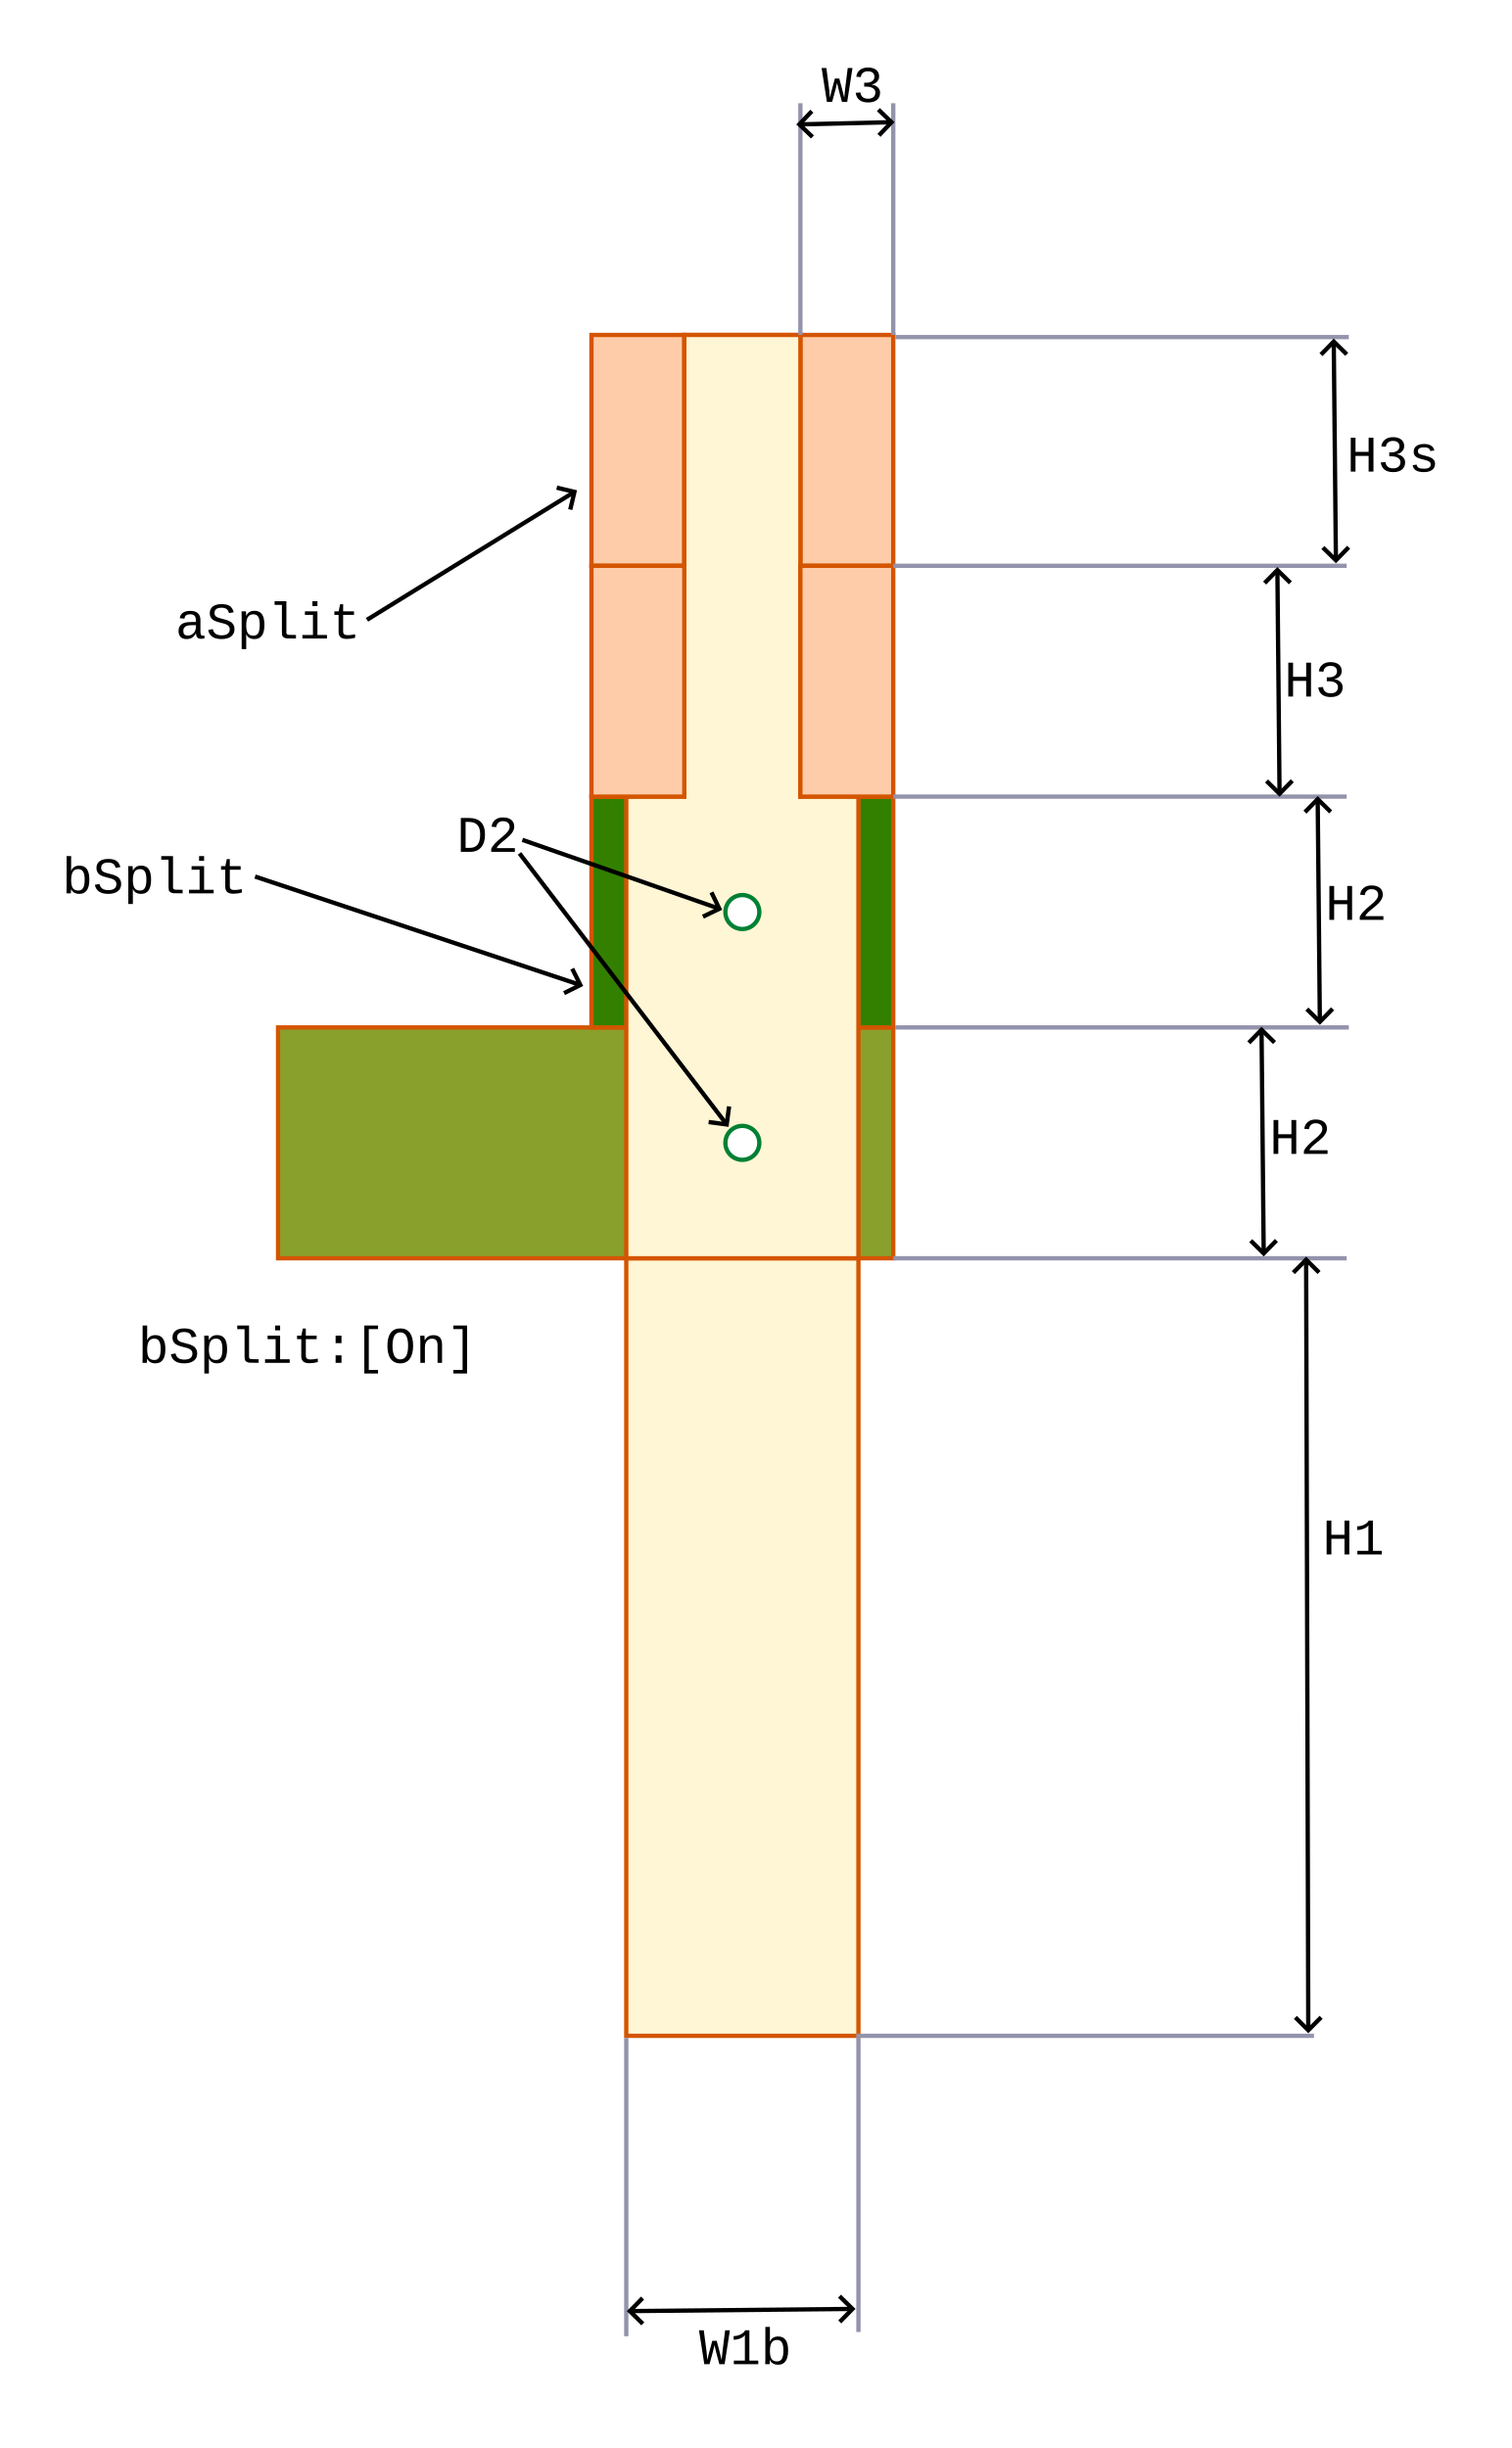
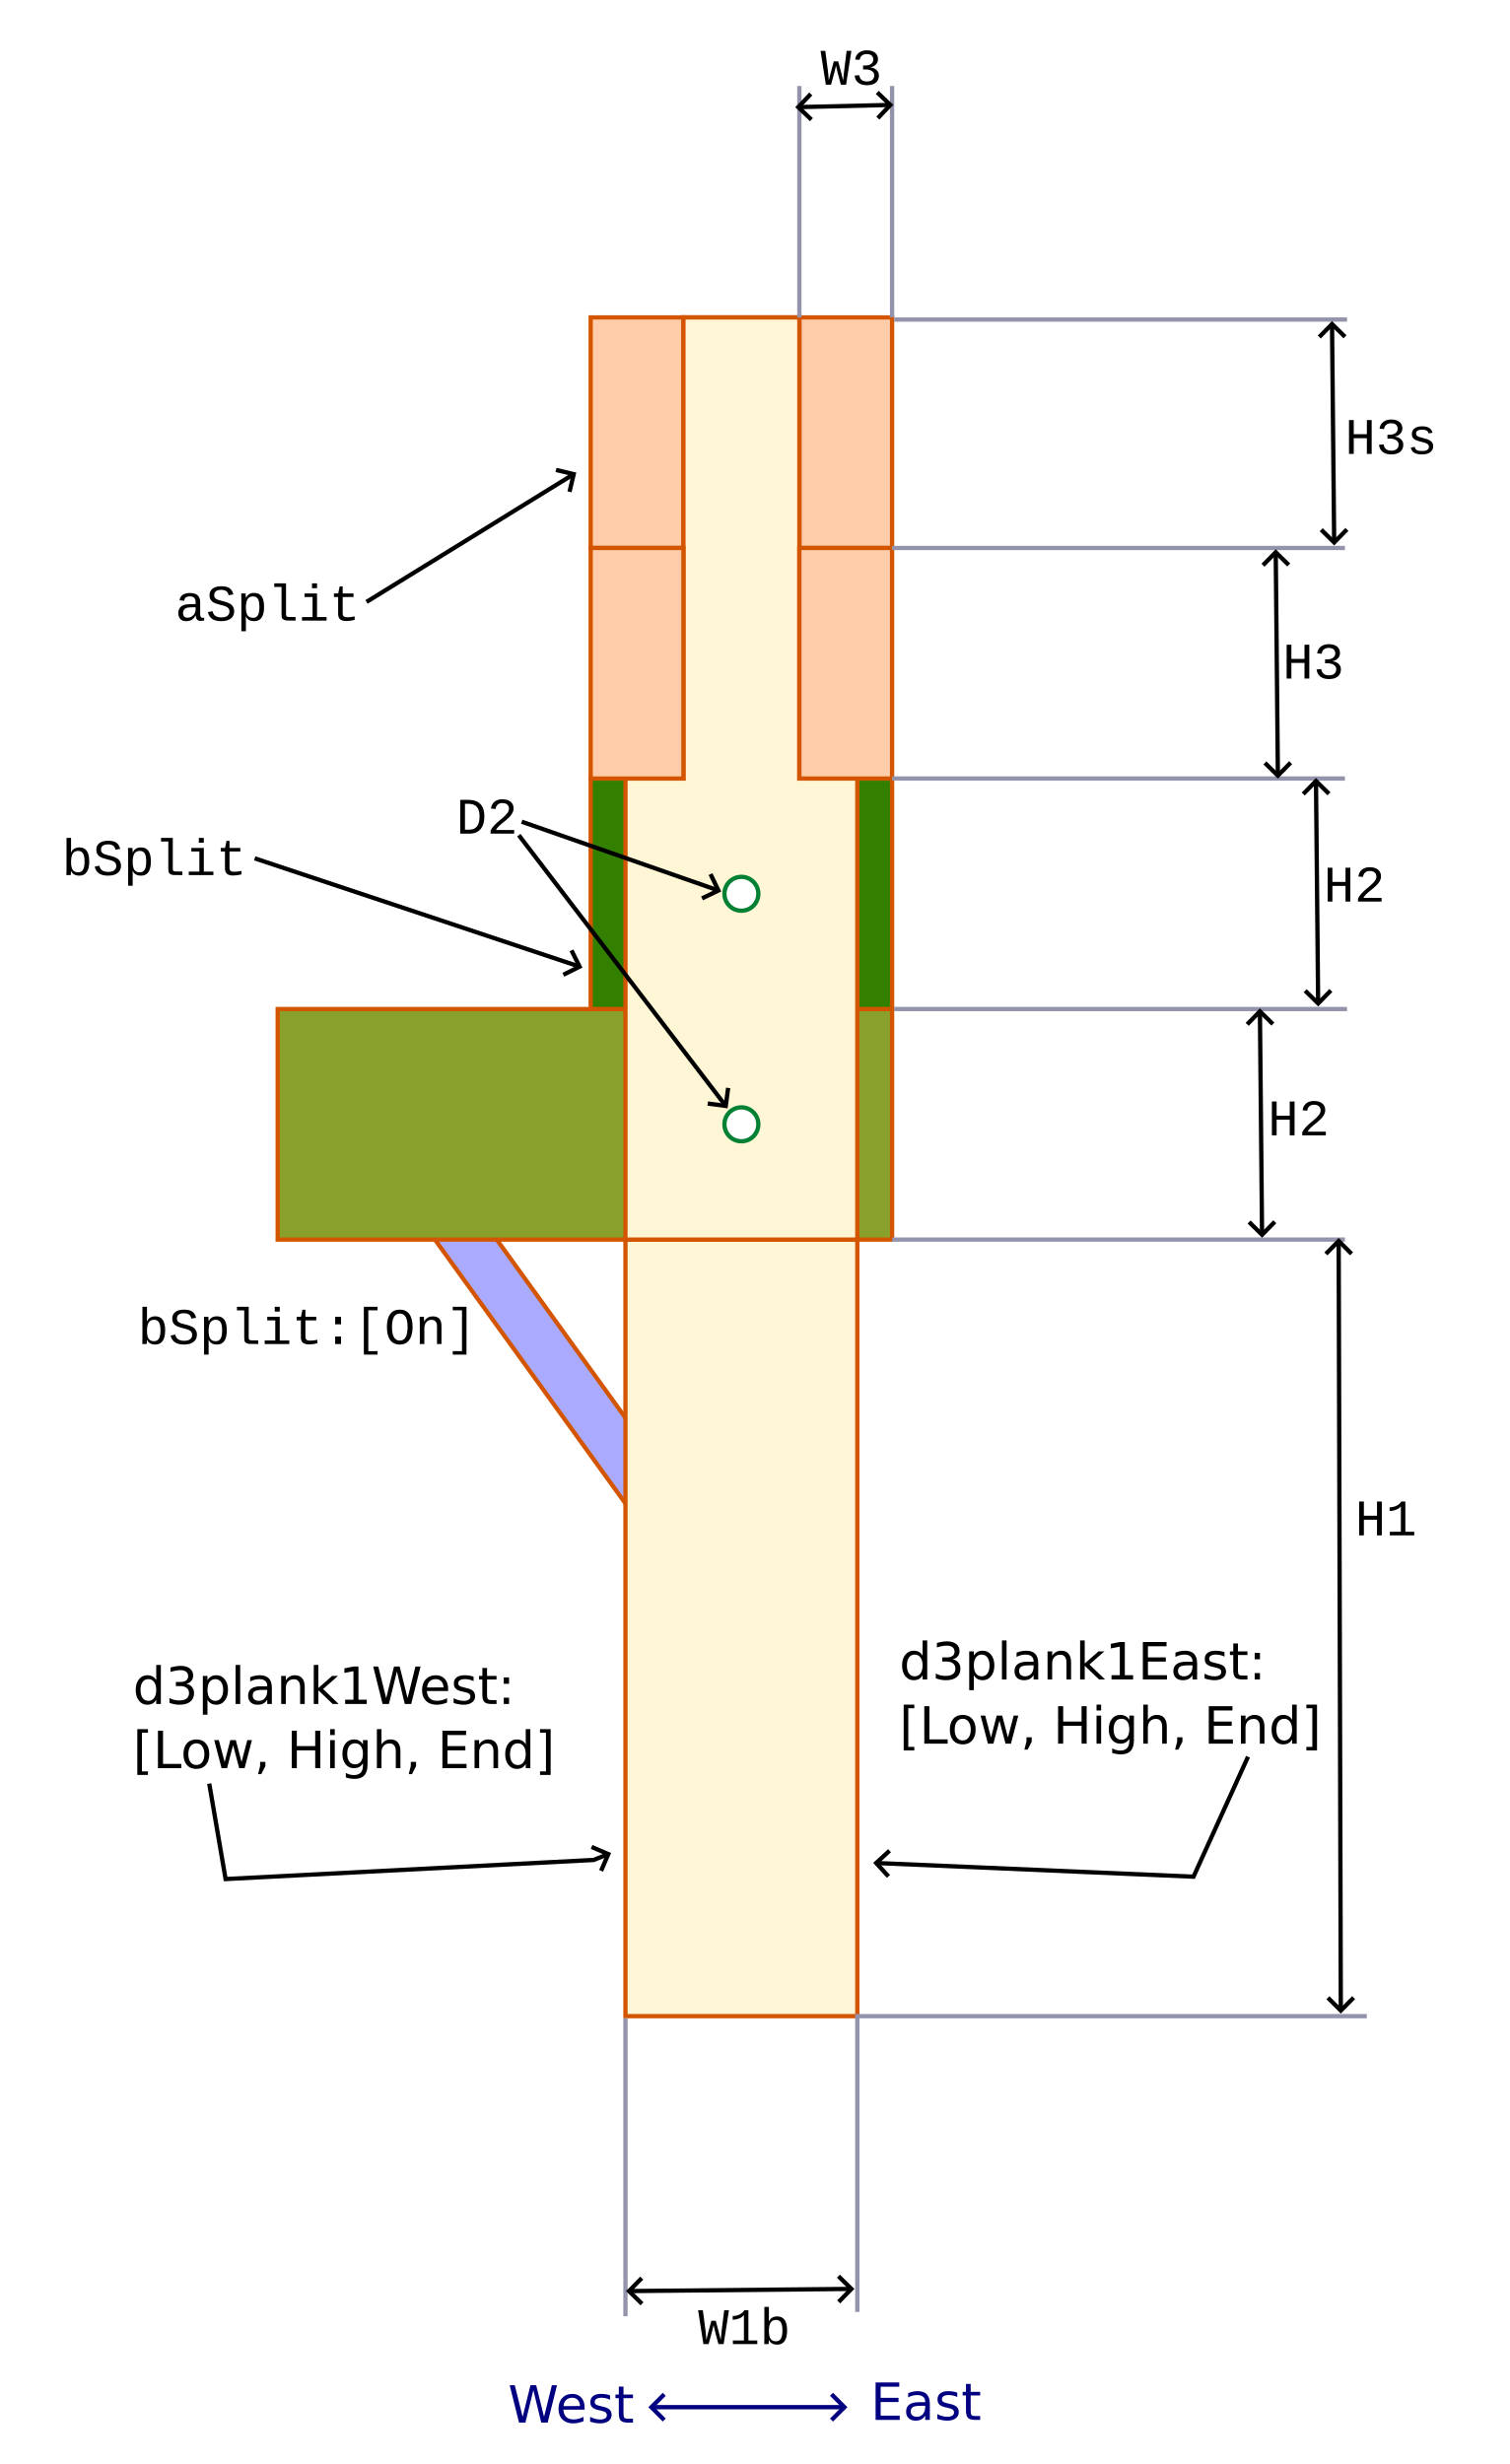
- <svg xmlns="http://www.w3.org/2000/svg" width="352.823" height="571.304" viewBox="0 0 93.351 151.158" version="1.1" id="svg1">
+ <svg xmlns="http://www.w3.org/2000/svg" width="352.823" height="575.764" viewBox="0 0 93.351 152.337" version="1.1" id="svg1">
  <defs id="defs1">
+     <rect x="49.054" y="5002.284" width="180.928" height="45.869" id="rect152" />
+     <rect x="-193.033" y="4772.301" width="61.796" height="31.216" id="rect151" />
+     <rect x="-200.677" y="4633.42" width="136.333" height="57.336" id="rect150" />
    <rect x="112.619" y="4748.033" width="79.284" height="37.39" id="rect243" />
    <rect x="72.076" y="4618.295" width="144.603" height="63.968" id="rect242" />
    <rect x="385.834" y="4598.474" width="50.904" height="24.776" id="rect240" />
    <rect x="439.891" y="4658.613" width="33.11" height="20.271" id="rect239" />
    <rect x="461.739" y="4829.794" width="38.966" height="27.479" id="rect238" />
    <rect x="206.319" y="4758.168" width="38.291" height="22.749" id="rect236" />
    <rect x="385.158" y="5073.502" width="38.516" height="29.281" id="rect235" />
    <rect x="356.102" y="5099.855" width="41.219" height="25.227" id="rect234" />
    <marker style="overflow:visible" id="ArrowWide" refX="0" refY="0" orient="auto-start-reverse" markerWidth="1" markerHeight="1" viewBox="0 0 1 1" preserveAspectRatio="xMidYMid">
      <path style="fill:none;stroke:context-stroke;stroke-width:1;stroke-linecap:butt" d="M 3,-3 0,0 3,3" transform="rotate(180,0.125,0)" id="path1" />
    </marker>
    <marker style="overflow:visible" id="ArrowWide-93" refX="0" refY="0" orient="auto-start-reverse" markerWidth="1" markerHeight="1" viewBox="0 0 1 1" preserveAspectRatio="xMidYMid">
      <path style="fill:none;stroke:context-stroke;stroke-width:1;stroke-linecap:butt" d="M 3,-3 0,0 3,3" transform="rotate(180,0.125,0)" id="path1-077" />
    </marker>
    <marker style="overflow:visible" id="ArrowWide-2" refX="0" refY="0" orient="auto-start-reverse" markerWidth="1" markerHeight="1" viewBox="0 0 1 1" preserveAspectRatio="xMidYMid">
      <path style="fill:none;stroke:context-stroke;stroke-width:1;stroke-linecap:butt" d="M 3,-3 0,0 3,3" transform="rotate(180,0.125,0)" id="path1-52" />
    </marker>
    <marker style="overflow:visible" id="ArrowWide-2-5" refX="0" refY="0" orient="auto-start-reverse" markerWidth="1" markerHeight="1" viewBox="0 0 1 1" preserveAspectRatio="xMidYMid">
      <path style="fill:none;stroke:context-stroke;stroke-width:1;stroke-linecap:butt" d="M 3,-3 0,0 3,3" transform="rotate(180,0.125,0)" id="path1-52-3" />
    </marker>
    <marker style="overflow:visible" id="ArrowWide-2-53" refX="0" refY="0" orient="auto-start-reverse" markerWidth="1" markerHeight="1" viewBox="0 0 1 1" preserveAspectRatio="xMidYMid">
      <path style="fill:none;stroke:context-stroke;stroke-width:1;stroke-linecap:butt" d="M 3,-3 0,0 3,3" transform="rotate(180,0.125,0)" id="path1-52-5" />
    </marker>
    <marker style="overflow:visible" id="ArrowWide-2-0" refX="0" refY="0" orient="auto-start-reverse" markerWidth="1" markerHeight="1" viewBox="0 0 1 1" preserveAspectRatio="xMidYMid">
      <path style="fill:none;stroke:context-stroke;stroke-width:1;stroke-linecap:butt" d="M 3,-3 0,0 3,3" transform="rotate(180,0.125,0)" id="path1-52-34" />
    </marker>
    <marker style="overflow:visible" id="ArrowWide-2-50" refX="0" refY="0" orient="auto-start-reverse" markerWidth="1" markerHeight="1" viewBox="0 0 1 1" preserveAspectRatio="xMidYMid">
      <path style="fill:none;stroke:context-stroke;stroke-width:1;stroke-linecap:butt" d="M 3,-3 0,0 3,3" transform="rotate(180,0.125,0)" id="path1-52-0" />
    </marker>
    <marker style="overflow:visible" id="ArrowWide-2-8" refX="0" refY="0" orient="auto-start-reverse" markerWidth="1" markerHeight="1" viewBox="0 0 1 1" preserveAspectRatio="xMidYMid">
      <path style="fill:none;stroke:context-stroke;stroke-width:1;stroke-linecap:butt" d="M 3,-3 0,0 3,3" transform="rotate(180,0.125,0)" id="path1-52-2" />
    </marker>
    <rect x="461.739" y="4829.794" width="38.966" height="27.479" id="rect238-9" />
    <rect x="461.739" y="4829.794" width="38.966" height="27.479" id="rect238-7" />
    <rect x="49.054" y="4079.805" width="124.229" height="28.031" id="rect83-7" />
+     <rect x="49.054" y="5002.284" width="180.928" height="45.869" id="rect152-3" />
  </defs>
-   <g id="layer1" transform="translate(-32.40626,-1206.774)">
-     <rect style="fill:#ffffff;stroke:#ffffff;stroke-width:0.265" id="rect241" width="93.086" height="150.893" x="32.539" y="1206.906" />
+   <g id="layer1" transform="translate(-32.40626,-1207.832)">
+     <rect style="fill:#ffffff;stroke:#ffffff;stroke-width:0.265" id="rect241" width="93.086" height="152.073" x="32.539" y="1207.965" />
+     <text xml:space="preserve" transform="matrix(0.2645833,0,0,0.2645833,75.02249,-14.6638)" id="text151-5" style="font-family:'DejaVu Sans';-inkscape-font-specification:'DejaVu Sans';text-align:start;writing-mode:lr-tb;direction:ltr;white-space:pre;shape-inside:url(#rect152-3);fill:#000000;stroke:none">
+       <tspan x="49.055" y="5012.902" id="tspan2">d3plank1East:
+ </tspan>
+       <tspan x="49.055" y="5027.902" id="tspan3">[Low, High, End]</tspan>
+     </text>
+     <rect style="fill:#aaaaff;stroke:#d45500;stroke-width:0.265" id="rect101-8-9-6" width="26.102" height="3.099" x="-1097.093" y="700.781" transform="matrix(-0.5854174,-0.8107321,-0.8107321,0.5854174,0,0)" />
    <text xml:space="preserve" transform="matrix(0.2645833,0,0,0.2645833,27.94738,208.6511)" id="text39-5" style="font-size:12px;line-height:normal;font-family:'Liberation Mono';-inkscape-font-specification:'Liberation Mono';text-decoration-color:#000000;white-space:pre;shape-inside:url(#rect83-7);display:inline;fill:#000000;stroke-width:1;-inkscape-stroke:none;stop-color:#000000">
-       <tspan x="49.055" y="4090.482" id="tspan1">bSplit:[On]</tspan>
+       <tspan x="49.055" y="4090.482" id="tspan4">bSplit:[On]</tspan>
    </text>
    <rect style="fill:#89a02c;stroke:#d45500;stroke-width:0.265" id="rect80-8-6-5-6-3" width="14.254" height="37.984" x="-1284.47" y="49.574" transform="rotate(-90)" />
    <rect style="fill:#338000;stroke:#d45500;stroke-width:0.265" id="rect80-79-6-9-4-3" width="18.634" height="14.254" x="68.924" y="1255.963" />
    <rect style="fill:#ffccaa;stroke:#d45500;stroke-width:0.265" id="rect80-8-6-9-7" width="14.254" height="7.167" x="-1241.71" y="74.658" transform="rotate(-90)" />
    <rect style="fill:#ffccaa;stroke:#d45500;stroke-width:0.265" id="rect80-8-6-9-4-2" width="14.254" height="5.733" x="-1241.71" y="68.924" transform="rotate(-90)" />
    <rect style="fill:#ffccaa;stroke:#d45500;stroke-width:0.265" id="rect80-8-6-9-4-8-60" width="14.254" height="5.733" x="-1241.71" y="81.825" transform="rotate(-90)" />
    <rect style="fill:#fff6d5;stroke:#d45500;stroke-width:0.265" id="rect80-60-1" width="14.334" height="48.011" x="71.074" y="1284.47" />
    <path style="fill:#fff6d5;stroke:#d45500;stroke-width:0.265" d="m 71.074,1284.47 h 14.334 v -28.507 h -3.583 l 2.6e-5,-28.507 h -7.167 v 28.507 H 71.074 Z" id="path100-6-6" />
    <rect style="fill:#ffccaa;stroke:#d45500;stroke-width:0.265" id="rect80-8-6-9-4-8-6-6-5" width="14.254" height="5.733" x="-1255.963" y="81.825" transform="rotate(-90)" />
    <rect style="fill:#ffccaa;stroke:#d45500;stroke-width:0.265" id="rect80-8-6-9-4-8-65-1-7" width="14.254" height="5.733" x="-1255.963" y="68.924" transform="rotate(-90)" />
-     <path style="fill:#aaaaff;stroke:#9393ac;stroke-width:0.265" d="M 85.54,1332.481 H 113.535" id="path101-9" />
+     <path style="fill:#aaaaff;stroke:#9393ac;stroke-width:0.265" d="M 85.54,1332.481 H 116.906" id="path101-9" />
    <path style="fill:#aaaaff;stroke:#9393ac;stroke-width:0.265" d="m 85.408,1350.768 v -18.42" id="path101-6-4-9-3" />
    <path style="fill:#aaaaff;stroke:#9393ac;stroke-width:0.265" d="m 71.074,1351.032 v -18.42" id="path101-6-4-9-3-2" />
    <path style="fill:#aaaaff;stroke:#9393ac;stroke-width:0.265" d="m 81.825,1227.456 v -14.308" id="path101-6-4-9-3-6" />
    <path style="fill:#aaaaff;stroke:#9393ac;stroke-width:0.265" d="m 87.558,1227.456 v -14.308" id="path101-6-4-9-3-6-1" />
    <path style="fill:#aaaaff;stroke:#9393ac;stroke-width:0.265" d="M 87.558,1284.47 H 115.553" id="path101-9-1" />
    <path style="fill:#aaaaff;stroke:#9393ac;stroke-width:0.265" d="M 87.69,1270.216 H 115.685" id="path101-9-1-4" />
    <path style="fill:#aaaaff;stroke:#9393ac;stroke-width:0.265" d="M 87.558,1255.963 H 115.553" id="path101-9-1-4-4" />
    <path style="fill:#aaaaff;stroke:#9393ac;stroke-width:0.265" d="M 87.558,1241.71 H 115.553" id="path101-9-1-4-6" />
    <path style="fill:#aaaaff;stroke:#9393ac;stroke-width:0.265" d="m 87.69,1227.588 h 27.995" id="path101-9-1-4-8" />
    <circle style="fill:#ffffff;stroke:#008033;stroke-width:0.265" id="path102-25" cx="78.241" cy="1277.343" r="1.048" />
    <circle style="fill:#ffffff;stroke:#008033;stroke-width:0.265" id="path102-25-4" cx="78.241" cy="1263.09" r="1.048" />
    <path style="fill:#ffffff;stroke:#000000;stroke-width:0.265;marker-start:url(#ArrowWide-93);marker-end:url(#ArrowWide-93)" d="m 81.823,1214.453 5.563,-0.132" id="path103-0" />
    <path style="fill:#ffffff;stroke:#000000;stroke-width:0.265;marker-start:url(#ArrowWide-2);marker-end:url(#ArrowWide-2)" d="m 114.756,1227.933 0.132,13.37" id="path103-2" />
    <path style="fill:#ffffff;stroke:#000000;stroke-width:0.265;marker-start:url(#ArrowWide-2-5);marker-end:url(#ArrowWide-2-5)" d="m 111.276,1242.041 0.132,13.678" id="path103-2-1" />
    <path style="fill:#ffffff;stroke:#000000;stroke-width:0.265;marker-start:url(#ArrowWide-2-53);marker-end:url(#ArrowWide-2-53)" d="m 113.765,1256.186 0.132,13.617" id="path103-2-4" />
    <path style="fill:#ffffff;stroke:#000000;stroke-width:0.265;marker-start:url(#ArrowWide-2-0);marker-end:url(#ArrowWide-2-0)" d="m 110.298,1270.426 0.132,13.678" id="path103-2-10" />
-     <path style="fill:#ffffff;stroke:#000000;stroke-width:0.265;marker-start:url(#ArrowWide-2-50);marker-end:url(#ArrowWide-2-50)" d="m 113.051,1284.623 0.132,47.446" id="path103-2-5" />
+     <path style="fill:#ffffff;stroke:#000000;stroke-width:0.265;marker-start:url(#ArrowWide-2-50);marker-end:url(#ArrowWide-2-50)" d="m 115.167,1284.623 0.132,47.446" id="path103-2-5" />
    <path style="fill:#ffffff;stroke:#000000;stroke-width:0.265;marker-start:url(#ArrowWide-2-8);marker-end:url(#ArrowWide-2-8)" d="m 71.359,1349.477 13.617,-0.132" id="path103-2-14" />
    <text xml:space="preserve" transform="matrix(0.2645833,0,0,0.2645833,-18.65305,0.5959442)" id="text234" style="font-style:normal;font-variant:normal;font-weight:normal;font-stretch:normal;font-family:'Liberation Mono';-inkscape-font-specification:'Liberation Mono';text-align:start;writing-mode:lr-tb;direction:ltr;white-space:pre;shape-inside:url(#rect234);display:inline;fill:#000000;stroke:none;stroke-width:1">
-       <tspan x="356.102" y="5110.533" id="tspan2">W1b</tspan>
+       <tspan x="356.102" y="5110.533" id="tspan5">W1b</tspan>
    </text>
-     <text xml:space="preserve" transform="matrix(0.2645833,0,0,0.2645833,12.15726,-42.43122)" id="text235" style="font-style:normal;font-variant:normal;font-weight:normal;font-stretch:normal;font-family:'Liberation Mono';-inkscape-font-specification:'Liberation Mono';text-align:start;writing-mode:lr-tb;direction:ltr;white-space:pre;shape-inside:url(#rect235);display:inline;fill:#000000;stroke:none;stroke-width:1">
-       <tspan x="385.158" y="5084.179" id="tspan3">H1</tspan>
+     <text xml:space="preserve" transform="matrix(0.2645833,0,0,0.2645833,14.27393,-42.43122)" id="text235" style="font-style:normal;font-variant:normal;font-weight:normal;font-stretch:normal;font-family:'Liberation Mono';-inkscape-font-specification:'Liberation Mono';text-align:start;writing-mode:lr-tb;direction:ltr;white-space:pre;shape-inside:url(#rect235);display:inline;fill:#000000;stroke:none;stroke-width:1">
+       <tspan x="385.158" y="5084.179" id="tspan6">H1</tspan>
    </text>
    <text xml:space="preserve" transform="matrix(0.2645833,0,0,0.2645833,6.019036,-2.383777)" id="text236" style="font-style:normal;font-variant:normal;font-weight:normal;font-stretch:normal;font-family:'Liberation Mono';-inkscape-font-specification:'Liberation Mono';text-align:start;writing-mode:lr-tb;direction:ltr;white-space:pre;shape-inside:url(#rect236);display:inline;fill:#000000;stroke:none;stroke-width:1">
-       <tspan x="206.318" y="4768.845" id="tspan4">D2</tspan>
+       <tspan x="206.318" y="4768.845" id="tspan7">D2</tspan>
    </text>
    <path style="fill:#000000;stroke:#000000;stroke-width:0.265;marker-end:url(#ArrowWide)" d="m 64.481,1259.468 12.753,16.686" id="path237" />
    <path style="fill:#000000;stroke:#000000;stroke-width:0.265;marker-end:url(#ArrowWide)" d="m 64.66,1258.634 12.098,4.231" id="path238" />
    <text xml:space="preserve" transform="matrix(0.2645833,0,0,0.2645833,-11.38253,-2.681749)" id="text238" style="font-style:normal;font-variant:normal;font-weight:normal;font-stretch:normal;font-family:'Liberation Mono';-inkscape-font-specification:'Liberation Mono';text-align:start;writing-mode:lr-tb;direction:ltr;white-space:pre;shape-inside:url(#rect238);display:inline;fill:#000000;stroke:none;stroke-width:1">
-       <tspan x="461.74" y="4840.472" id="tspan5">H2</tspan>
+       <tspan x="461.74" y="4840.472" id="tspan8">H2</tspan>
    </text>
    <text xml:space="preserve" transform="matrix(0.2645833,0,0,0.2645833,-7.934344,-17.13469)" id="text238-7" style="font-style:normal;font-variant:normal;font-weight:normal;font-stretch:normal;font-family:'Liberation Mono';-inkscape-font-specification:'Liberation Mono';text-align:start;writing-mode:lr-tb;direction:ltr;white-space:pre;shape-inside:url(#rect238-9);display:inline;fill:#000000;stroke:none;stroke-width:1">
-       <tspan x="461.74" y="4840.472" id="tspan6">H2</tspan>
+       <tspan x="461.74" y="4840.472" id="tspan9">H2</tspan>
    </text>
    <text xml:space="preserve" transform="matrix(0.2645833,0,0,0.2645833,-10.4707,-30.92468)" id="text238-6" style="font-style:normal;font-variant:normal;font-weight:normal;font-stretch:normal;font-family:'Liberation Mono';-inkscape-font-specification:'Liberation Mono';text-align:start;writing-mode:lr-tb;direction:ltr;white-space:pre;shape-inside:url(#rect238-7);display:inline;fill:#000000;stroke:none;stroke-width:1">
-       <tspan x="461.74" y="4840.472" id="tspan7">H3</tspan>
+       <tspan x="461.74" y="4840.472" id="tspan10">H3</tspan>
    </text>
    <text xml:space="preserve" transform="matrix(0.2645833,0,0,0.2645833,-0.8343218,0.4767553)" id="text239" style="font-style:normal;font-variant:normal;font-weight:normal;font-stretch:normal;font-family:'Liberation Mono';-inkscape-font-specification:'Liberation Mono';text-align:start;writing-mode:lr-tb;direction:ltr;white-space:pre;shape-inside:url(#rect239);display:inline;fill:#000000;stroke:none;stroke-width:1">
-       <tspan x="439.891" y="4669.291" id="tspan8">H3s</tspan>
+       <tspan x="439.891" y="4669.291" id="tspan11">H3s</tspan>
    </text>
    <text xml:space="preserve" transform="matrix(0.2645833,0,0,0.2645833,-18.95102,-6.436197)" id="text240" style="font-style:normal;font-variant:normal;font-weight:normal;font-stretch:normal;font-family:'Liberation Mono';-inkscape-font-specification:'Liberation Mono';text-align:start;writing-mode:lr-tb;direction:ltr;white-space:pre;shape-inside:url(#rect240);display:inline;fill:#000000;stroke:none;stroke-width:1">
-       <tspan x="385.834" y="4609.152" id="tspan9">W3</tspan>
+       <tspan x="385.834" y="4609.152" id="tspan12">W3</tspan>
    </text>
    <text xml:space="preserve" transform="matrix(0.2645833,0,0,0.2645833,24.16155,21.45399)" id="text241" style="font-style:normal;font-variant:normal;font-weight:normal;font-stretch:normal;font-family:'Liberation Mono';-inkscape-font-specification:'Liberation Mono';text-align:start;writing-mode:lr-tb;direction:ltr;white-space:pre;shape-inside:url(#rect242);display:inline;fill:#000000;stroke:none;stroke-width:1">
-       <tspan x="72.076" y="4628.972" id="tspan10">aSplit</tspan>
+       <tspan x="72.076" y="4628.972" id="tspan13">aSplit</tspan>
    </text>
    <text xml:space="preserve" transform="matrix(0.2645833,0,0,0.2645833,6.436197,2.860532)" id="text242" style="font-style:normal;font-variant:normal;font-weight:normal;font-stretch:normal;font-family:'Liberation Mono';-inkscape-font-specification:'Liberation Mono';text-align:start;writing-mode:lr-tb;direction:ltr;white-space:pre;shape-inside:url(#rect243);display:inline;fill:#000000;stroke:none;stroke-width:1">
-       <tspan x="112.619" y="4758.711" id="tspan11">bSplit</tspan>
+       <tspan x="112.619" y="4758.711" id="tspan14">bSplit</tspan>
    </text>
    <path style="fill:#000000;stroke:#000000;stroke-width:0.265;marker-end:url(#ArrowWide)" d="m 55.065,1245.046 12.753,-7.866" id="path243" />
    <path style="fill:#000000;stroke:#000000;stroke-width:0.265;marker-end:url(#ArrowWide)" d="m 48.152,1260.899 20.024,6.675" id="path244" />
+     <text xml:space="preserve" transform="matrix(0.2645833,0,0,0.2645833,116.905,128.8767)" id="text149" style="font-family:'DejaVu Sans';-inkscape-font-specification:'DejaVu Sans';text-align:start;writing-mode:lr-tb;direction:ltr;white-space:pre;shape-inside:url(#rect150);fill:#000080;stroke:none">
+       <tspan x="-200.678" y="4644.037" id="tspan15">West</tspan>
+     </text>
+     <text xml:space="preserve" transform="matrix(0.2645833,0,0,0.2645833,137.3006,91.96245)" id="text150" style="font-family:'DejaVu Sans';-inkscape-font-specification:'DejaVu Sans';text-align:start;writing-mode:lr-tb;direction:ltr;white-space:pre;shape-inside:url(#rect151);fill:#000080;stroke:none">
+       <tspan x="-193.033" y="4782.918" id="tspan16">East</tspan>
+     </text>
+     <path style="fill:#000080;stroke:#000080;stroke-width:0.265;marker-start:url(#ArrowWide);marker-end:url(#ArrowWide)" d="M 72.743,1356.656 H 84.542" id="path151" />
+     <text xml:space="preserve" transform="matrix(0.2645833,0,0,0.2645833,27.64359,-13.14756)" id="text151" style="font-family:'DejaVu Sans';-inkscape-font-specification:'DejaVu Sans';text-align:start;writing-mode:lr-tb;direction:ltr;white-space:pre;shape-inside:url(#rect152);fill:#000000;stroke:none">
+       <tspan x="49.055" y="5012.902" id="tspan17">d3plank1West:
+ </tspan>
+       <tspan x="49.055" y="5027.902" id="tspan18">[Low, High, End]</tspan>
+     </text>
+     <path style="fill:none;stroke:#000000;stroke-width:0.265;marker-start:url(#ArrowWide)" d="m 86.639,1323.015 19.553,0.843 3.371,-7.417" id="path152" />
+     <path style="fill:none;stroke:#000000;stroke-width:0.265;marker-end:url(#ArrowWide)" d="m 45.342,1318.104 1.011,5.9 22.755,-1.18 0.843,-0.337" id="path153" />
  </g>
</svg>
